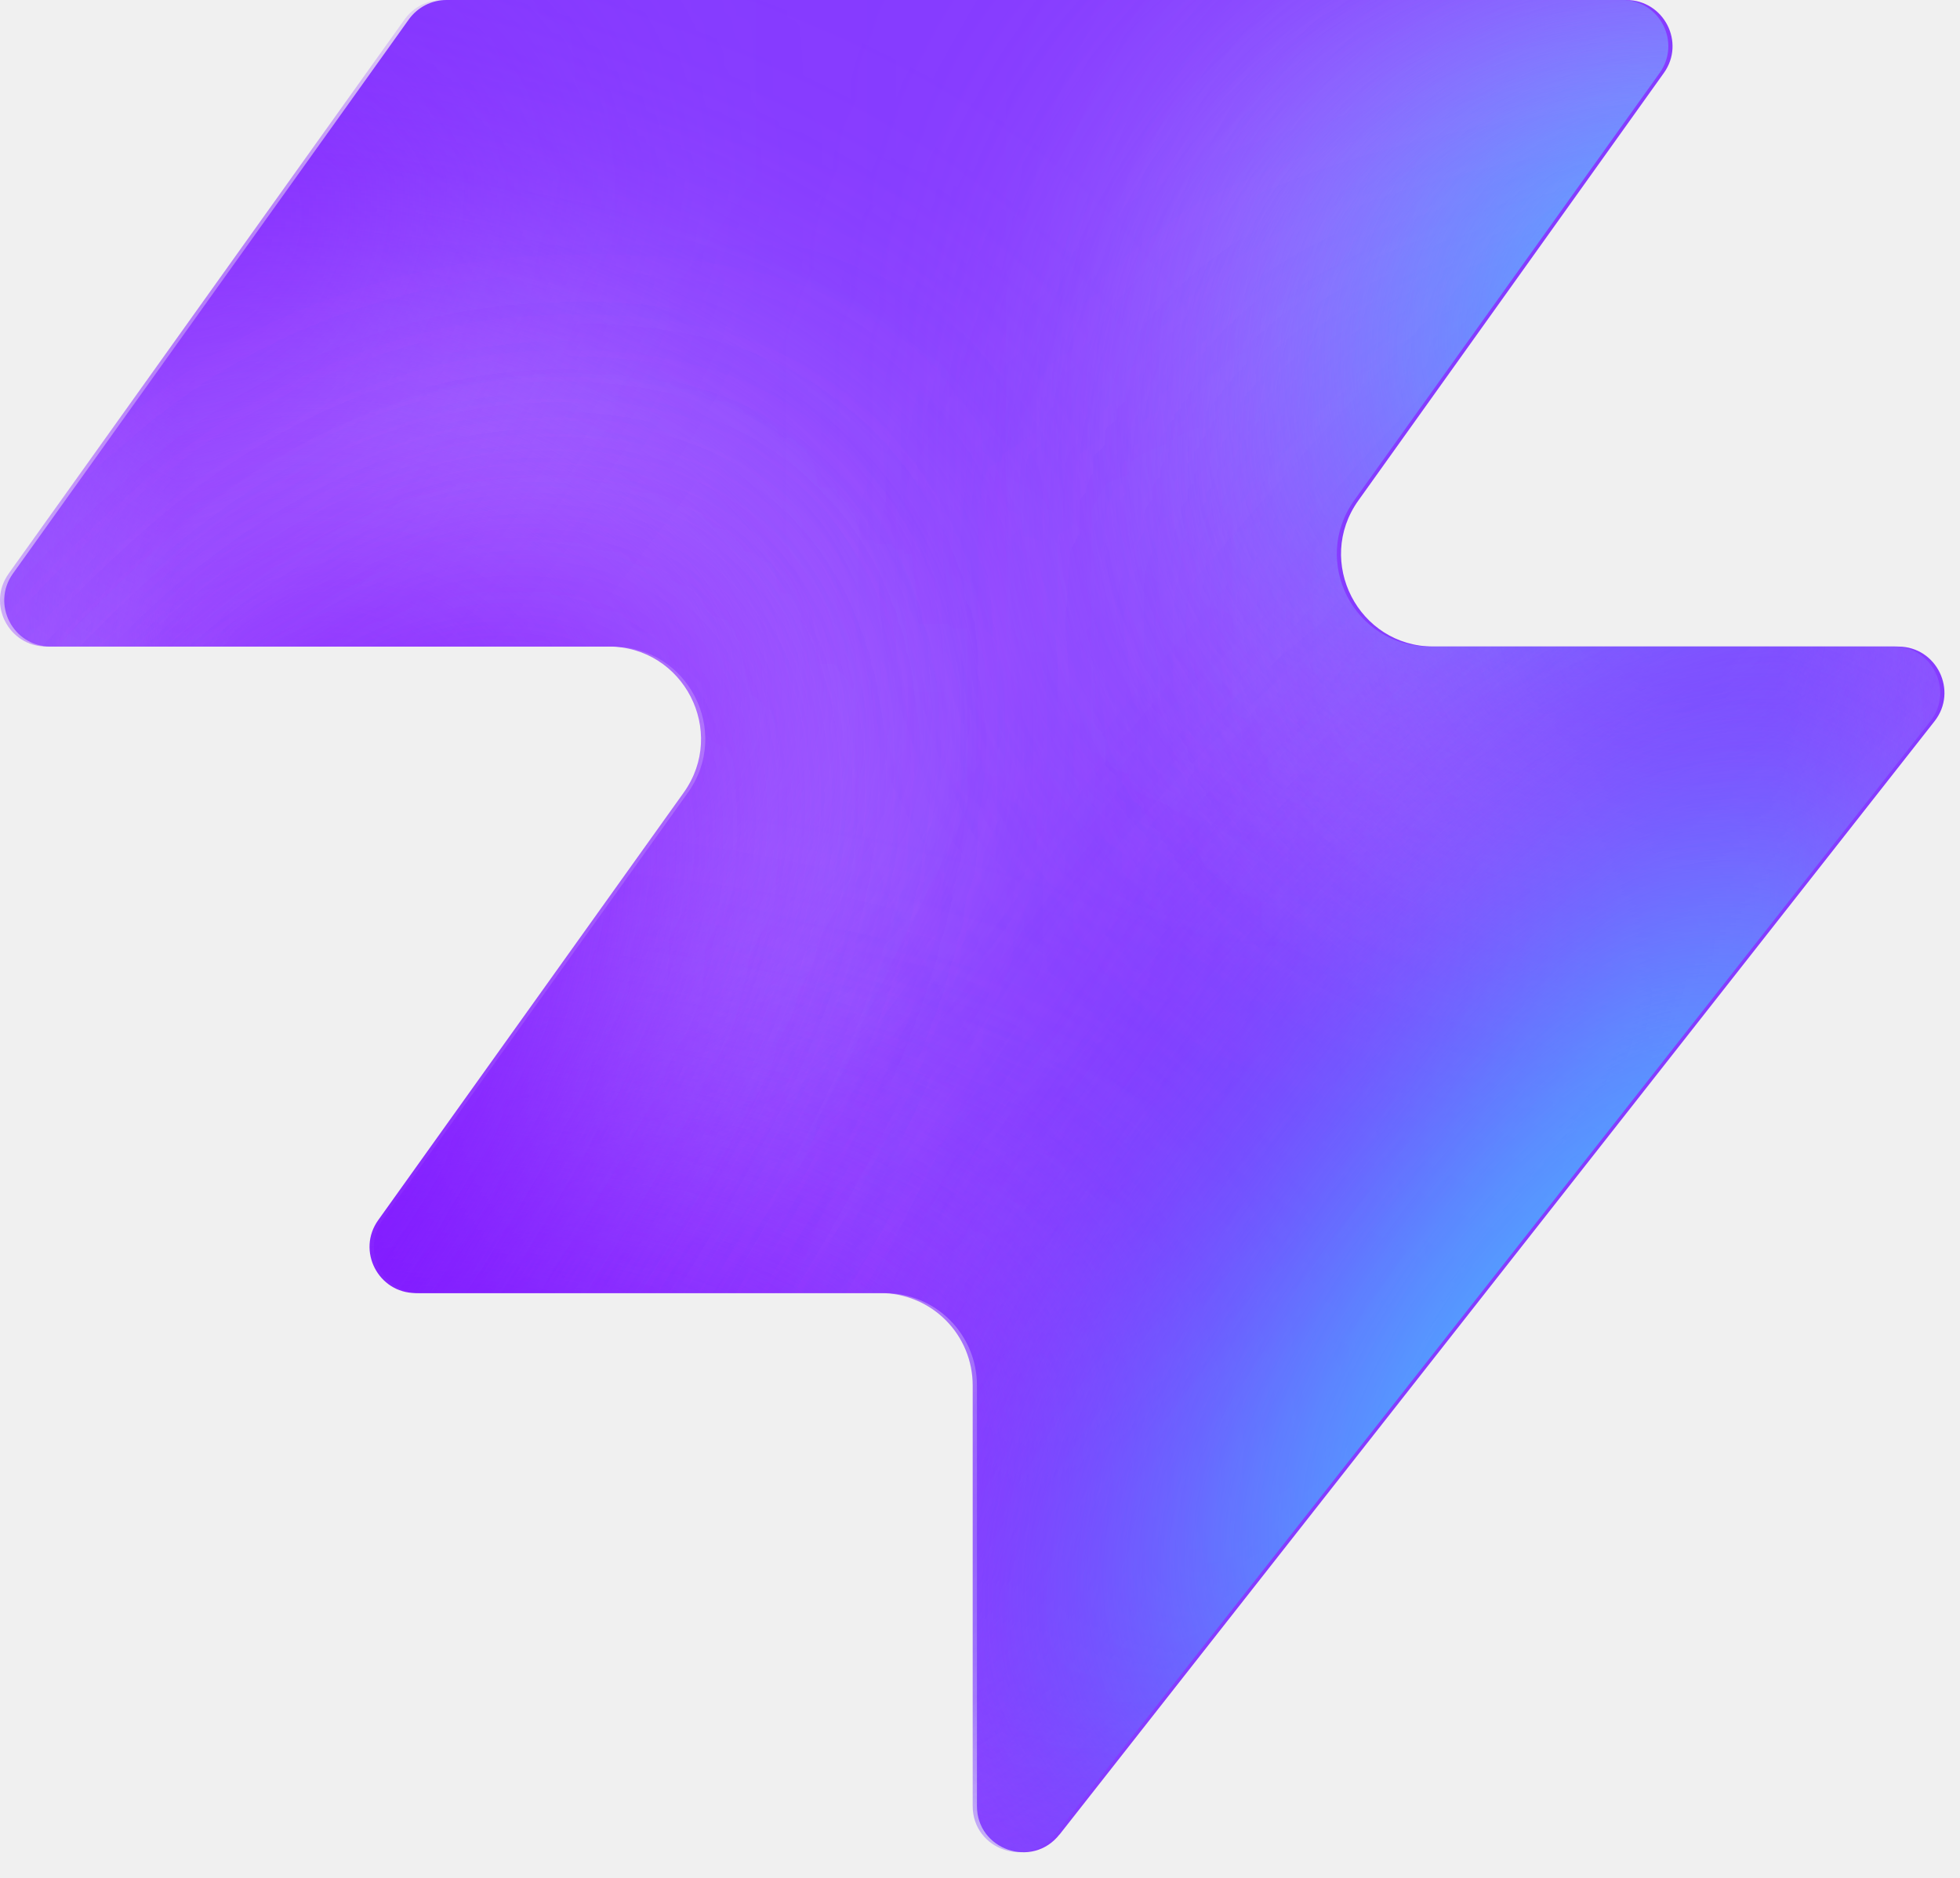
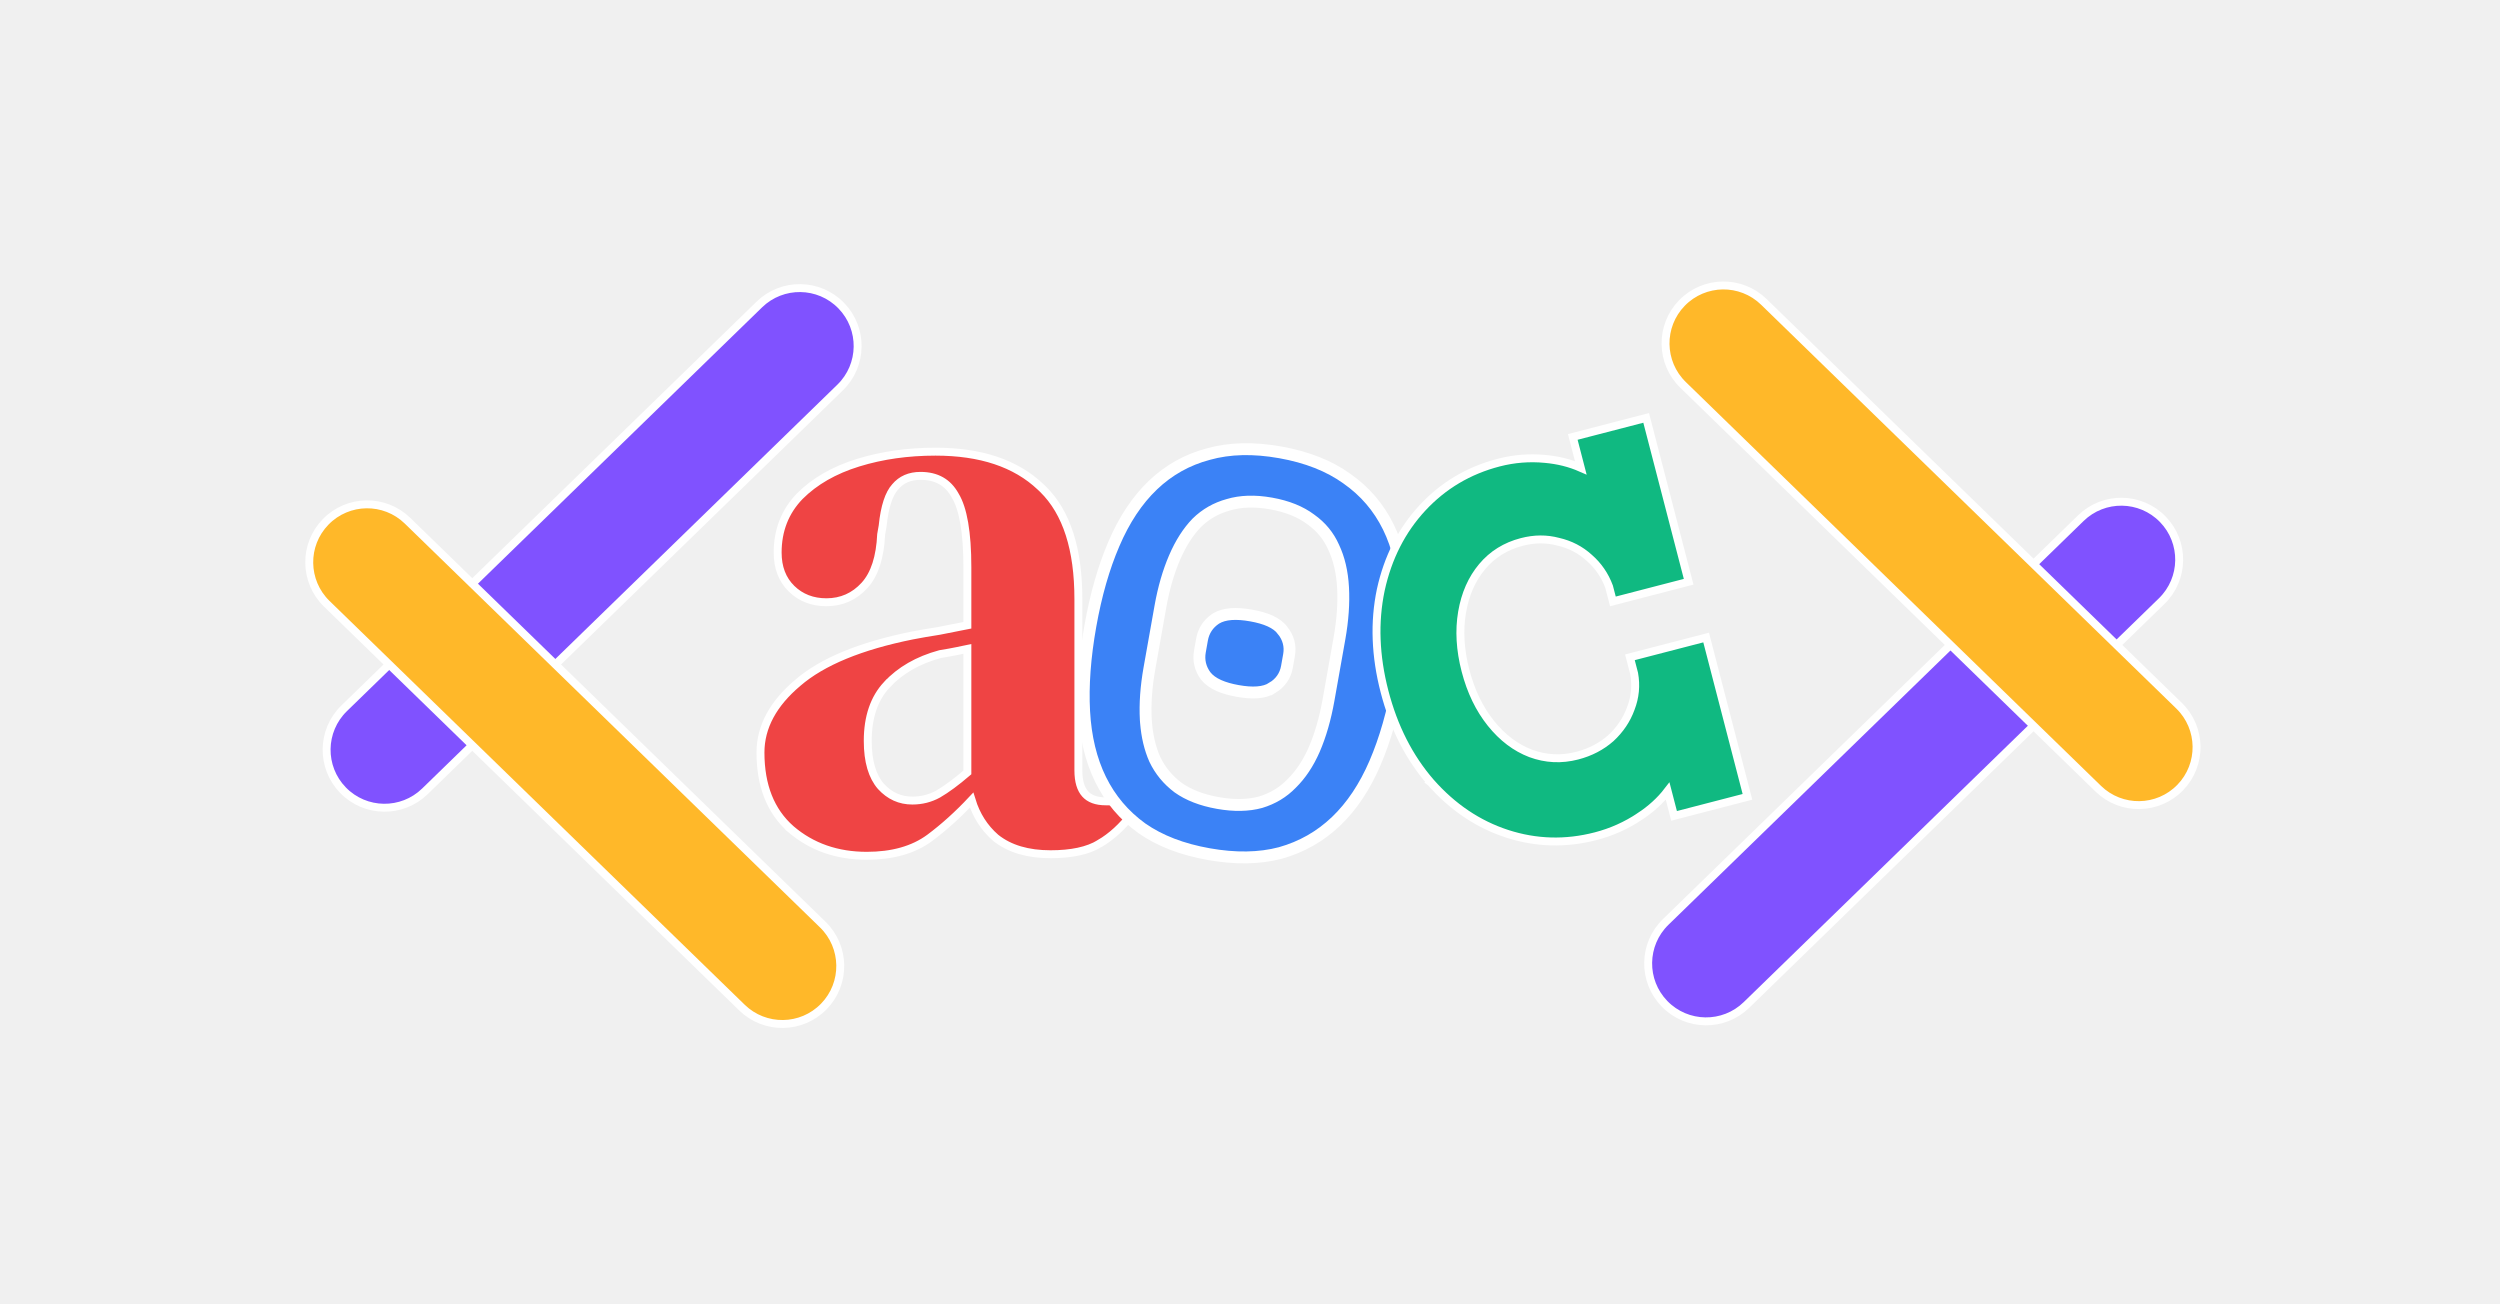
- <svg xmlns="http://www.w3.org/2000/svg" width="48" height="46" fill="none" viewBox="0 0 48 46">
-   <path fill="#863bff" d="M25.946 44.938c-.664.845-2.021.375-2.021-.698V33.937a2.26 2.26 0 0 0-2.262-2.262H10.287c-.92 0-1.456-1.04-.92-1.788l7.48-10.471c1.07-1.497 0-3.578-1.842-3.578H1.237c-.92 0-1.456-1.04-.92-1.788L10.013.474c.214-.297.556-.474.92-.474h28.894c.92 0 1.456 1.04.92 1.788l-7.48 10.471c-1.07 1.498 0 3.579 1.842 3.579h11.377c.943 0 1.473 1.088.89 1.83L25.947 44.94z" style="fill:#863bff;fill:color(display-p3 .525 .23 1);fill-opacity:1" />
-   <mask id="a" width="48" height="46" x="0" y="0" maskUnits="userSpaceOnUse" style="mask-type:alpha">
-     <path fill="#000" d="M25.842 44.938c-.664.844-2.021.375-2.021-.698V33.937a2.26 2.26 0 0 0-2.262-2.262H10.183c-.92 0-1.456-1.04-.92-1.788l7.48-10.471c1.07-1.498 0-3.579-1.842-3.579H1.133c-.92 0-1.456-1.04-.92-1.787L9.91.473c.214-.297.556-.474.92-.474h28.894c.92 0 1.456 1.04.92 1.788l-7.48 10.471c-1.07 1.498 0 3.578 1.842 3.578h11.377c.943 0 1.473 1.088.89 1.832L25.843 44.94z" style="fill:#000;fill-opacity:1" />
-   </mask>
-   <g mask="url(#a)">
-     <g filter="url(#b)">
-       <ellipse cx="5.508" cy="14.704" fill="#ede6ff" rx="5.508" ry="14.704" style="fill:#ede6ff;fill:color(display-p3 .927 .903 1);fill-opacity:1" transform="matrix(.00324 1 1 -.00324 -4.47 31.516)" />
-     </g>
-     <g filter="url(#c)">
-       <ellipse cx="10.399" cy="29.851" fill="#ede6ff" rx="10.399" ry="29.851" style="fill:#ede6ff;fill:color(display-p3 .927 .903 1);fill-opacity:1" transform="matrix(.00324 1 1 -.00324 -39.328 7.883)" />
-     </g>
-     <g filter="url(#d)">
-       <ellipse cx="5.508" cy="30.487" fill="#7e14ff" rx="5.508" ry="30.487" style="fill:#7e14ff;fill:color(display-p3 .492 .077 1);fill-opacity:1" transform="rotate(89.814 -25.913 -14.639)scale(1 -1)" />
-     </g>
-     <g filter="url(#e)">
-       <ellipse cx="5.508" cy="30.599" fill="#7e14ff" rx="5.508" ry="30.599" style="fill:#7e14ff;fill:color(display-p3 .492 .077 1);fill-opacity:1" transform="rotate(89.814 -32.644 -3.334)scale(1 -1)" />
-     </g>
-     <g filter="url(#f)">
-       <ellipse cx="5.508" cy="30.599" fill="#7e14ff" rx="5.508" ry="30.599" style="fill:#7e14ff;fill:color(display-p3 .492 .077 1);fill-opacity:1" transform="matrix(.00324 1 1 -.00324 -34.34 30.47)" />
-     </g>
-     <g filter="url(#g)">
-       <ellipse cx="14.072" cy="22.078" fill="#ede6ff" rx="14.072" ry="22.078" style="fill:#ede6ff;fill:color(display-p3 .927 .903 1);fill-opacity:1" transform="rotate(93.35 24.506 48.493)scale(-1 1)" />
-     </g>
-     <g filter="url(#h)">
-       <ellipse cx="3.47" cy="21.501" fill="#7e14ff" rx="3.47" ry="21.501" style="fill:#7e14ff;fill:color(display-p3 .492 .077 1);fill-opacity:1" transform="rotate(89.009 28.708 47.59)scale(-1 1)" />
-     </g>
-     <g filter="url(#i)">
-       <ellipse cx="3.47" cy="21.501" fill="#7e14ff" rx="3.47" ry="21.501" style="fill:#7e14ff;fill:color(display-p3 .492 .077 1);fill-opacity:1" transform="rotate(89.009 28.708 47.59)scale(-1 1)" />
-     </g>
-     <g filter="url(#j)">
-       <ellipse cx=".387" cy="8.972" fill="#7e14ff" rx="4.407" ry="29.108" style="fill:#7e14ff;fill:color(display-p3 .492 .077 1);fill-opacity:1" transform="rotate(39.51 .387 8.972)" />
-     </g>
-     <g filter="url(#k)">
-       <ellipse cx="47.523" cy="-6.092" fill="#7e14ff" rx="4.407" ry="29.108" style="fill:#7e14ff;fill:color(display-p3 .492 .077 1);fill-opacity:1" transform="rotate(37.892 47.523 -6.092)" />
-     </g>
-     <g filter="url(#l)">
-       <ellipse cx="41.412" cy="6.333" fill="#47bfff" rx="5.971" ry="9.665" style="fill:#47bfff;fill:color(display-p3 .28 .748 1);fill-opacity:1" transform="rotate(37.892 41.412 6.333)" />
-     </g>
-     <g filter="url(#m)">
-       <ellipse cx="-1.879" cy="38.332" fill="#7e14ff" rx="4.407" ry="29.108" style="fill:#7e14ff;fill:color(display-p3 .492 .077 1);fill-opacity:1" transform="rotate(37.892 -1.88 38.332)" />
-     </g>
-     <g filter="url(#n)">
-       <ellipse cx="-1.879" cy="38.332" fill="#7e14ff" rx="4.407" ry="29.108" style="fill:#7e14ff;fill:color(display-p3 .492 .077 1);fill-opacity:1" transform="rotate(37.892 -1.88 38.332)" />
-     </g>
-     <g filter="url(#o)">
-       <ellipse cx="35.651" cy="29.907" fill="#7e14ff" rx="4.407" ry="29.108" style="fill:#7e14ff;fill:color(display-p3 .492 .077 1);fill-opacity:1" transform="rotate(37.892 35.651 29.907)" />
-     </g>
-     <g filter="url(#p)">
-       <ellipse cx="38.418" cy="32.4" fill="#47bfff" rx="5.971" ry="15.297" style="fill:#47bfff;fill:color(display-p3 .28 .748 1);fill-opacity:1" transform="rotate(37.892 38.418 32.4)" />
-     </g>
-   </g>
-   <defs>
-     <filter id="b" width="60.045" height="41.654" x="-19.77" y="16.149" color-interpolation-filters="sRGB" filterUnits="userSpaceOnUse">
-       <feFlood flood-opacity="0" result="BackgroundImageFix" />
-       <feBlend in="SourceGraphic" in2="BackgroundImageFix" result="shape" />
-       <feGaussianBlur result="effect1_foregroundBlur_2002_17158" stdDeviation="7.659" />
-     </filter>
-     <filter id="c" width="90.34" height="51.437" x="-54.613" y="-7.533" color-interpolation-filters="sRGB" filterUnits="userSpaceOnUse">
-       <feFlood flood-opacity="0" result="BackgroundImageFix" />
-       <feBlend in="SourceGraphic" in2="BackgroundImageFix" result="shape" />
-       <feGaussianBlur result="effect1_foregroundBlur_2002_17158" stdDeviation="7.659" />
-     </filter>
-     <filter id="d" width="79.355" height="29.4" x="-49.64" y="2.03" color-interpolation-filters="sRGB" filterUnits="userSpaceOnUse">
-       <feFlood flood-opacity="0" result="BackgroundImageFix" />
-       <feBlend in="SourceGraphic" in2="BackgroundImageFix" result="shape" />
-       <feGaussianBlur result="effect1_foregroundBlur_2002_17158" stdDeviation="4.596" />
-     </filter>
-     <filter id="e" width="79.579" height="29.4" x="-45.045" y="20.029" color-interpolation-filters="sRGB" filterUnits="userSpaceOnUse">
-       <feFlood flood-opacity="0" result="BackgroundImageFix" />
-       <feBlend in="SourceGraphic" in2="BackgroundImageFix" result="shape" />
-       <feGaussianBlur result="effect1_foregroundBlur_2002_17158" stdDeviation="4.596" />
-     </filter>
-     <filter id="f" width="79.579" height="29.4" x="-43.513" y="21.178" color-interpolation-filters="sRGB" filterUnits="userSpaceOnUse">
-       <feFlood flood-opacity="0" result="BackgroundImageFix" />
-       <feBlend in="SourceGraphic" in2="BackgroundImageFix" result="shape" />
-       <feGaussianBlur result="effect1_foregroundBlur_2002_17158" stdDeviation="4.596" />
-     </filter>
-     <filter id="g" width="74.749" height="58.852" x="15.756" y="-17.901" color-interpolation-filters="sRGB" filterUnits="userSpaceOnUse">
-       <feFlood flood-opacity="0" result="BackgroundImageFix" />
-       <feBlend in="SourceGraphic" in2="BackgroundImageFix" result="shape" />
-       <feGaussianBlur result="effect1_foregroundBlur_2002_17158" stdDeviation="7.659" />
-     </filter>
-     <filter id="h" width="61.377" height="25.362" x="23.548" y="2.284" color-interpolation-filters="sRGB" filterUnits="userSpaceOnUse">
-       <feFlood flood-opacity="0" result="BackgroundImageFix" />
-       <feBlend in="SourceGraphic" in2="BackgroundImageFix" result="shape" />
-       <feGaussianBlur result="effect1_foregroundBlur_2002_17158" stdDeviation="4.596" />
-     </filter>
-     <filter id="i" width="61.377" height="25.362" x="23.548" y="2.284" color-interpolation-filters="sRGB" filterUnits="userSpaceOnUse">
-       <feFlood flood-opacity="0" result="BackgroundImageFix" />
-       <feBlend in="SourceGraphic" in2="BackgroundImageFix" result="shape" />
-       <feGaussianBlur result="effect1_foregroundBlur_2002_17158" stdDeviation="4.596" />
-     </filter>
-     <filter id="j" width="56.045" height="63.649" x="-27.636" y="-22.853" color-interpolation-filters="sRGB" filterUnits="userSpaceOnUse">
-       <feFlood flood-opacity="0" result="BackgroundImageFix" />
-       <feBlend in="SourceGraphic" in2="BackgroundImageFix" result="shape" />
-       <feGaussianBlur result="effect1_foregroundBlur_2002_17158" stdDeviation="4.596" />
-     </filter>
-     <filter id="k" width="54.814" height="64.646" x="20.116" y="-38.415" color-interpolation-filters="sRGB" filterUnits="userSpaceOnUse">
-       <feFlood flood-opacity="0" result="BackgroundImageFix" />
-       <feBlend in="SourceGraphic" in2="BackgroundImageFix" result="shape" />
-       <feGaussianBlur result="effect1_foregroundBlur_2002_17158" stdDeviation="4.596" />
-     </filter>
-     <filter id="l" width="33.541" height="35.313" x="24.641" y="-11.323" color-interpolation-filters="sRGB" filterUnits="userSpaceOnUse">
-       <feFlood flood-opacity="0" result="BackgroundImageFix" />
-       <feBlend in="SourceGraphic" in2="BackgroundImageFix" result="shape" />
-       <feGaussianBlur result="effect1_foregroundBlur_2002_17158" stdDeviation="4.596" />
-     </filter>
-     <filter id="m" width="54.814" height="64.646" x="-29.286" y="6.009" color-interpolation-filters="sRGB" filterUnits="userSpaceOnUse">
-       <feFlood flood-opacity="0" result="BackgroundImageFix" />
-       <feBlend in="SourceGraphic" in2="BackgroundImageFix" result="shape" />
-       <feGaussianBlur result="effect1_foregroundBlur_2002_17158" stdDeviation="4.596" />
-     </filter>
-     <filter id="n" width="54.814" height="64.646" x="-29.286" y="6.009" color-interpolation-filters="sRGB" filterUnits="userSpaceOnUse">
-       <feFlood flood-opacity="0" result="BackgroundImageFix" />
-       <feBlend in="SourceGraphic" in2="BackgroundImageFix" result="shape" />
-       <feGaussianBlur result="effect1_foregroundBlur_2002_17158" stdDeviation="4.596" />
-     </filter>
-     <filter id="o" width="54.814" height="64.646" x="8.244" y="-2.416" color-interpolation-filters="sRGB" filterUnits="userSpaceOnUse">
-       <feFlood flood-opacity="0" result="BackgroundImageFix" />
-       <feBlend in="SourceGraphic" in2="BackgroundImageFix" result="shape" />
-       <feGaussianBlur result="effect1_foregroundBlur_2002_17158" stdDeviation="4.596" />
-     </filter>
-     <filter id="p" width="39.409" height="43.623" x="18.713" y="10.588" color-interpolation-filters="sRGB" filterUnits="userSpaceOnUse">
-       <feFlood flood-opacity="0" result="BackgroundImageFix" />
-       <feBlend in="SourceGraphic" in2="BackgroundImageFix" result="shape" />
-       <feGaussianBlur result="effect1_foregroundBlur_2002_17158" stdDeviation="4.596" />
-     </filter>
-   </defs>
+ <svg xmlns="http://www.w3.org/2000/svg" width="631" height="329" viewBox="0 0 631 329" fill="none">
+   <path d="M236.116 114C247.459 114 256.344 116.91 262.618 122.871L263.213 123.434C269.265 129.352 272.182 138.69 272.182 151.203V194.452C272.182 197.258 272.815 199.175 273.905 200.388C274.977 201.58 276.644 202.259 279.1 202.259H283.639L283.926 202.523L285.622 204.089L286.292 204.706L285.739 205.431C283.291 208.641 280.562 211.144 277.548 212.916L277.549 212.917C274.559 214.751 270.388 215.608 265.149 215.608C259.466 215.608 254.823 214.267 251.328 211.477L251.312 211.463L251.295 211.448C248.418 208.94 246.402 205.762 245.233 201.947C241.81 205.596 238.28 208.781 234.641 211.496L234.636 211.5C230.523 214.53 225.206 216 218.772 216C211.27 216 204.874 213.778 199.646 209.302L199.637 209.294L200.297 208.542L199.637 209.293C194.469 204.754 191.944 198.253 191.944 189.951C191.944 183.444 195.16 177.576 201.349 172.356C207.571 166.978 217.254 163.022 230.263 160.399L230.27 160.398C232.287 160.006 234.552 159.614 237.062 159.223C239.329 158.752 241.697 158.283 244.166 157.813V143.18C244.166 134.325 243.087 128.375 241.105 125.107L241.095 125.09L241.085 125.071C240.157 123.385 238.976 122.159 237.554 121.349C236.129 120.537 234.405 120.109 232.346 120.109C229.589 120.109 227.494 121.048 225.946 122.885L225.937 122.897L225.926 122.909C224.388 124.62 223.281 127.806 222.783 132.714L222.78 132.749L222.773 132.785L222.405 134.883C222.141 140.562 220.795 144.923 218.19 147.77C215.614 150.585 212.393 152.008 208.592 152.008C205.09 152.008 202.128 150.88 199.786 148.592C197.423 146.283 196.28 143.201 196.28 139.462C196.28 133.87 198.13 129.115 201.839 125.265L201.845 125.259L201.852 125.253C205.632 121.464 210.56 118.649 216.592 116.784C222.605 114.925 229.115 114 236.116 114ZM241.599 164.315C240.34 164.577 238.899 164.836 237.28 165.096C231.669 166.622 227.205 169.207 223.841 172.824L223.84 172.823C220.659 176.247 219.019 180.939 219.019 187.016C219.019 192.226 220.182 195.991 222.344 198.48C224.55 200.888 227.175 202.063 230.272 202.063C232.623 202.062 234.781 201.515 236.766 200.425C238.864 199.212 241.328 197.399 244.166 194.968V163.782C243.31 163.96 242.454 164.138 241.599 164.315Z" fill="#EF4444" stroke="white" stroke-width="2" />
+   <path d="M323.115 114.171C329.816 115.362 335.454 117.562 339.973 120.824C344.495 123.987 347.982 128.055 350.418 133.009C352.848 137.953 354.213 143.74 354.554 150.333L354.61 151.556C354.841 157.714 354.298 164.46 352.996 171.787C351.592 179.692 349.612 186.636 347.044 192.601C344.466 198.586 341.199 203.502 337.216 207.304C333.228 211.111 328.554 213.771 323.213 215.274L323.191 215.28C317.842 216.694 311.798 216.774 305.096 215.583C298.393 214.392 292.747 212.235 288.213 209.065L288.194 209.051C283.698 205.8 280.226 201.693 277.794 196.745C275.365 191.804 273.991 186.063 273.633 179.557C273.276 173.072 273.81 165.872 275.215 157.967C276.603 150.151 278.575 143.254 281.143 137.289C283.735 131.217 287.01 126.254 290.995 122.45C294.988 118.638 299.662 116.021 304.996 114.61C310.362 113.104 316.415 112.98 323.115 114.171ZM320.822 127.079C316.703 126.347 313.13 126.478 310.062 127.396L310.045 127.401L310.028 127.406C306.952 128.247 304.307 129.762 302.068 131.956C299.9 134.198 298.027 137.103 296.473 140.71C294.911 144.333 293.713 148.456 292.889 153.089L290.127 168.634C289.288 173.358 288.985 177.683 289.202 181.618L289.252 182.331C289.532 185.861 290.277 188.954 291.462 191.633C292.807 194.463 294.761 196.844 297.345 198.785C299.93 200.626 303.259 201.941 307.389 202.674C311.52 203.408 315.098 203.321 318.159 202.483C321.251 201.552 323.847 199.985 325.977 197.785L326.003 197.758C328.272 195.532 330.183 192.681 331.718 189.173C333.277 185.553 334.482 181.388 335.322 176.665L338.084 161.119C338.907 156.486 339.202 152.203 338.984 148.264C338.768 144.348 337.962 140.972 336.603 138.107L336.587 138.072C335.344 135.272 333.439 132.953 330.842 131.104L330.827 131.094L330.813 131.083C328.25 129.164 324.941 127.811 320.822 127.079ZM315.798 155.354C319.414 155.997 322.256 157.139 323.733 159.119L323.734 159.119C325.188 160.962 325.758 163.064 325.355 165.328L324.822 168.328C324.42 170.593 323.161 172.37 321.161 173.599L321.16 173.598C319.091 174.949 316.031 175.042 312.413 174.4C308.751 173.749 305.886 172.586 304.324 170.608L304.29 170.564C302.949 168.729 302.46 166.652 302.856 164.425L303.389 161.425C303.784 159.199 304.959 157.417 306.85 156.157L306.897 156.127C309.045 154.808 312.135 154.703 315.798 155.354Z" fill="#3B82F6" stroke="white" stroke-width="3" />
+   <path d="M191.657 76.855C197.444 71.226 206.699 71.355 212.328 77.142C217.957 82.93 217.829 92.184 212.041 97.813L107.249 199.735C101.461 205.364 92.207 205.235 86.578 199.447C80.949 193.66 81.077 184.405 86.865 178.776L191.657 76.855Z" fill="#8052FF" stroke="white" stroke-width="2" stroke-linecap="round" />
+   <path d="M187.271 254.315C193.059 259.944 202.314 259.815 207.943 254.028C213.572 248.24 213.443 238.986 207.656 233.357L102.863 131.435C97.076 125.806 87.821 125.935 82.192 131.722C76.563 137.51 76.692 146.765 82.479 152.394L187.271 254.315Z" fill="#FFB829" stroke="white" stroke-width="2" stroke-linecap="round" />
+   <path d="M440.808 253.652C435.02 259.281 425.765 259.153 420.136 253.365C414.507 247.578 414.636 238.323 420.424 232.694L525.216 130.773C531.003 125.144 540.258 125.272 545.887 131.06C551.516 136.847 551.388 146.102 545.6 151.731L440.808 253.652Z" fill="#8052FF" stroke="white" stroke-width="2" stroke-linecap="round" />
+   <path d="M445.193 76.192C439.406 70.563 430.151 70.692 424.522 76.479C418.893 82.267 419.022 91.522 424.809 97.15L529.601 199.072C535.389 204.701 544.644 204.572 550.273 198.785C555.902 192.997 555.773 183.742 549.985 178.113L445.193 76.192Z" fill="#FFB829" stroke="white" stroke-width="2" stroke-linecap="round" />
+   <path d="M415.491 105.479L426.215 146.835L407.097 151.793L406.132 148.074C405.054 145.182 403.383 142.755 401.111 140.779L401.103 140.772L401.095 140.764C398.894 138.765 396.304 137.422 393.307 136.736L393.289 136.732L393.272 136.728C390.349 135.946 387.304 135.958 384.118 136.784C380.014 137.848 376.687 139.921 374.104 143.002C371.51 146.095 369.81 149.923 369.029 154.519C368.249 159.108 368.527 164.018 369.886 169.259C371.246 174.501 373.389 178.926 376.3 182.558C379.213 186.192 382.556 188.71 386.323 190.154C390.167 191.577 394.085 191.768 398.106 190.725C401.381 189.876 404.19 188.41 406.552 186.336C408.902 184.167 410.583 181.665 411.613 178.822L411.62 178.802C412.718 175.958 412.997 173.037 412.46 170.019L411.392 165.904L430.63 160.915L441.057 201.123L422.536 205.926L420.91 199.655C419.052 202.073 416.707 204.209 413.885 206.069L413.886 206.07C410.464 208.357 406.748 210.021 402.742 211.059C395.163 213.025 387.699 212.818 380.375 210.434C373.051 208.05 366.628 203.715 361.111 197.463L361.104 197.457L361.86 196.801L361.104 197.456C355.661 191.174 351.783 183.533 349.456 174.557C347.128 165.582 346.803 157.019 348.508 148.883L348.511 148.875C350.294 140.729 353.801 133.819 359.044 128.175C364.287 122.532 370.709 118.725 378.288 116.759C382.137 115.761 386.036 115.452 389.981 115.83C393.22 116.118 396.226 116.865 398.99 118.076L396.969 110.282L415.491 105.479Z" fill="#10B981" stroke="white" stroke-width="2" />
</svg>
